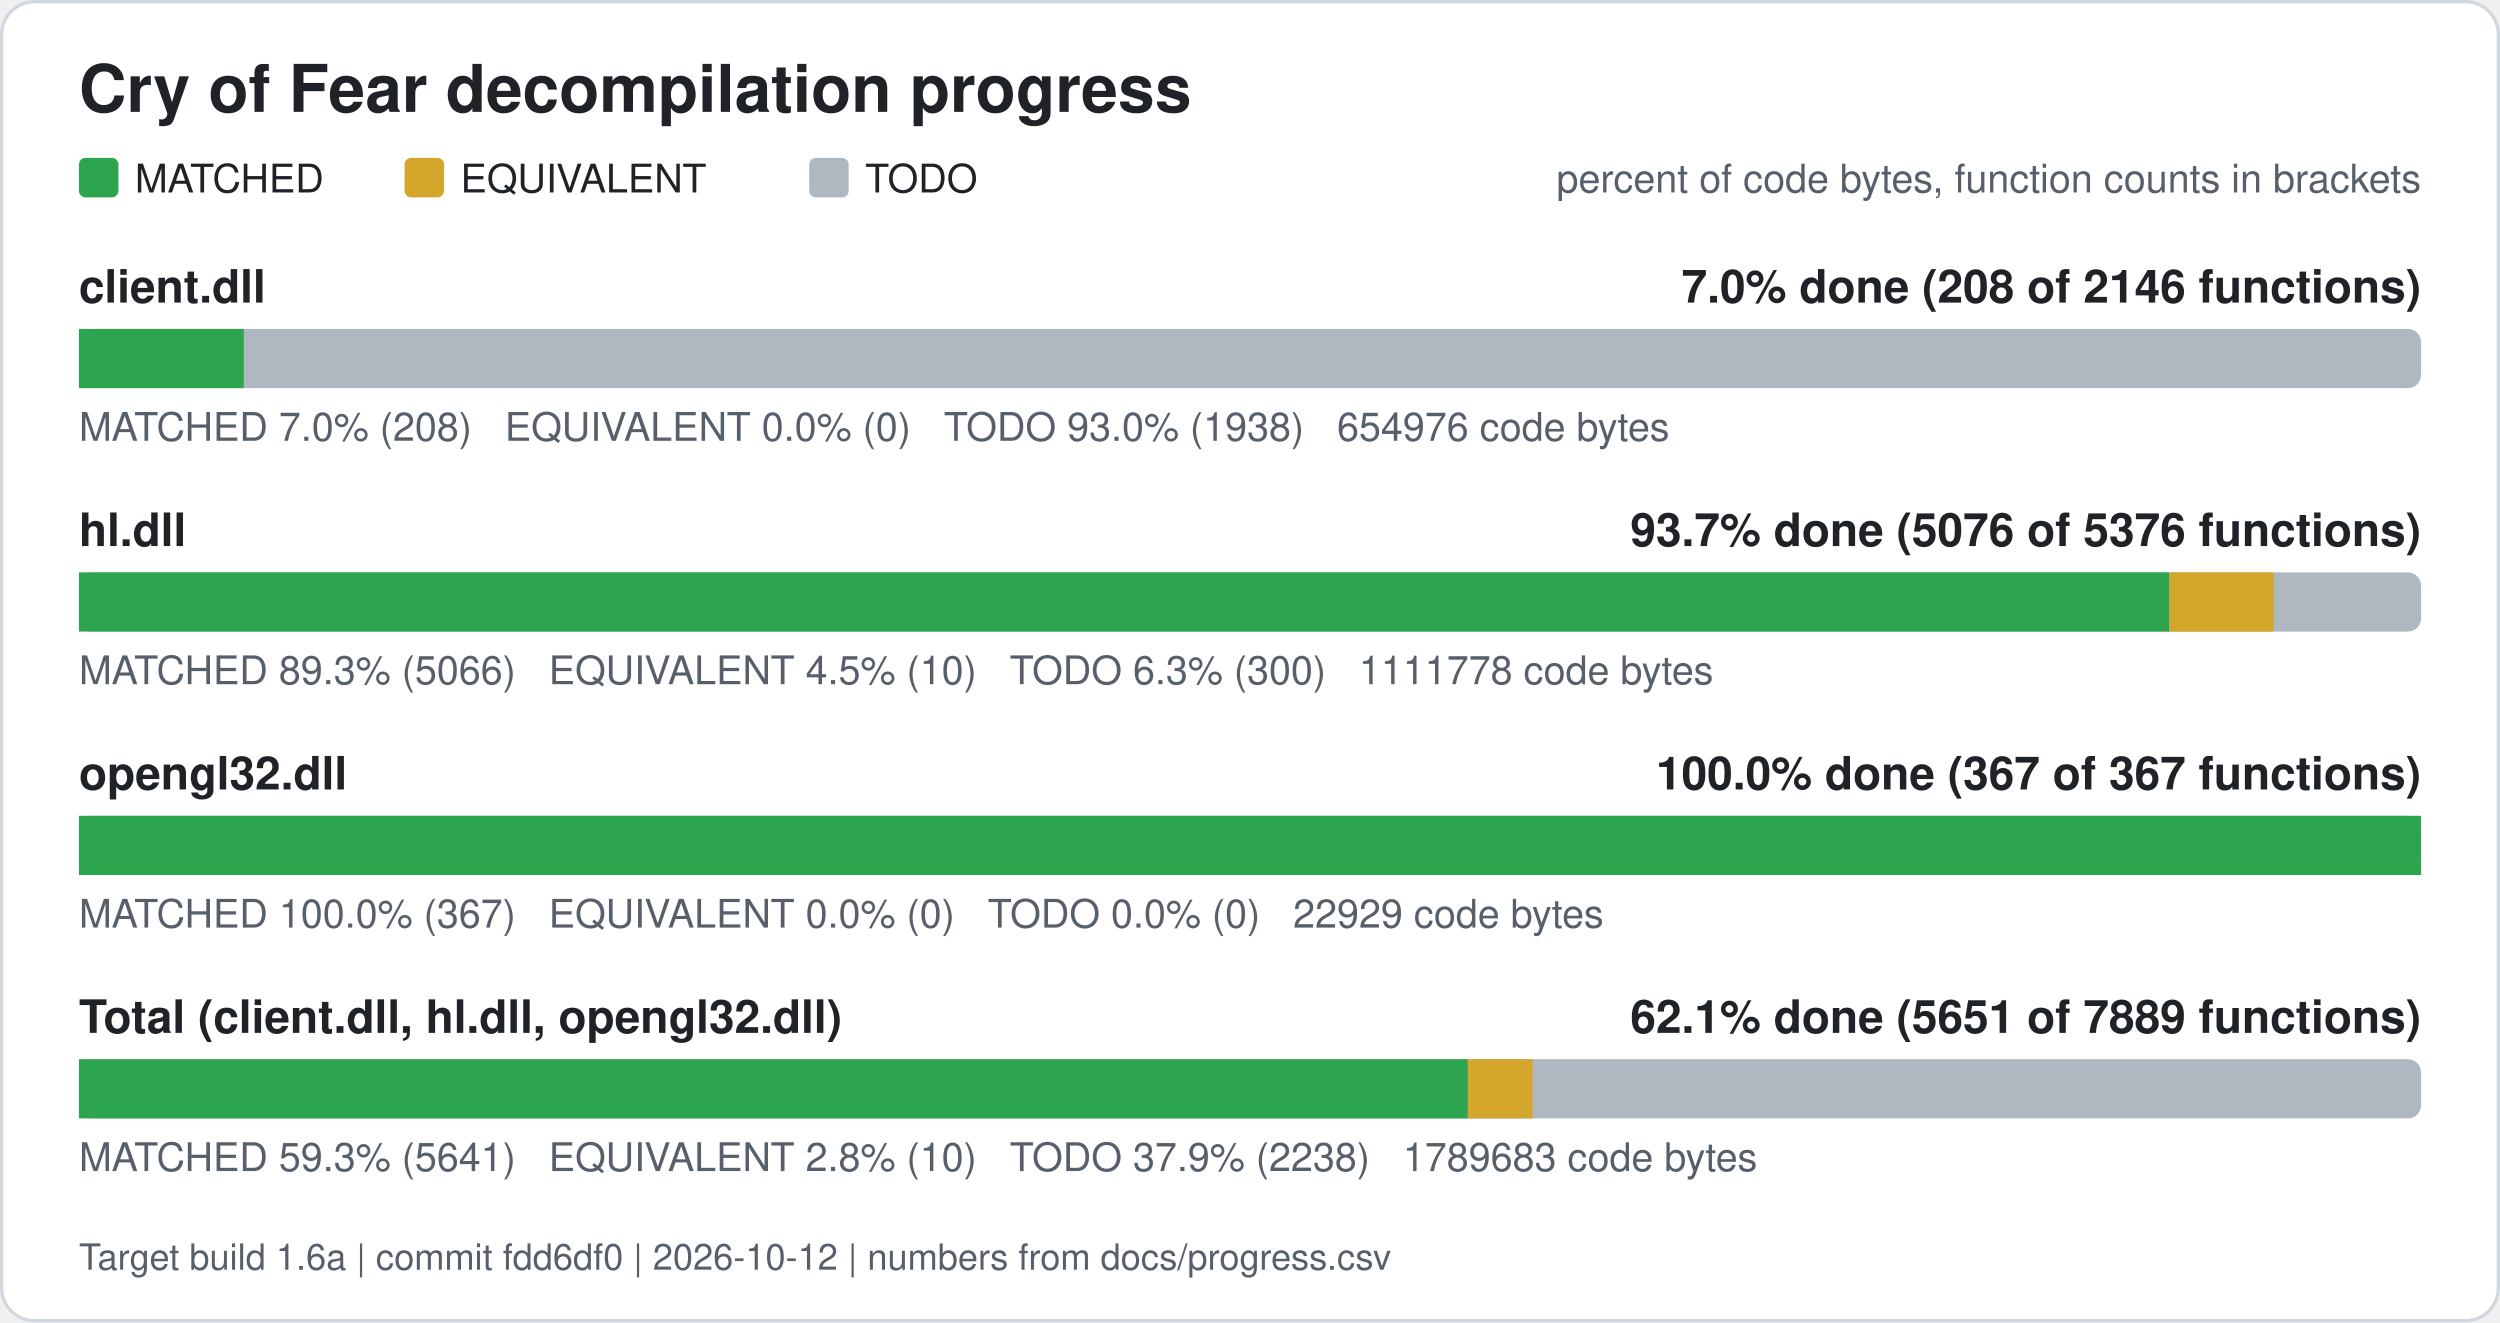
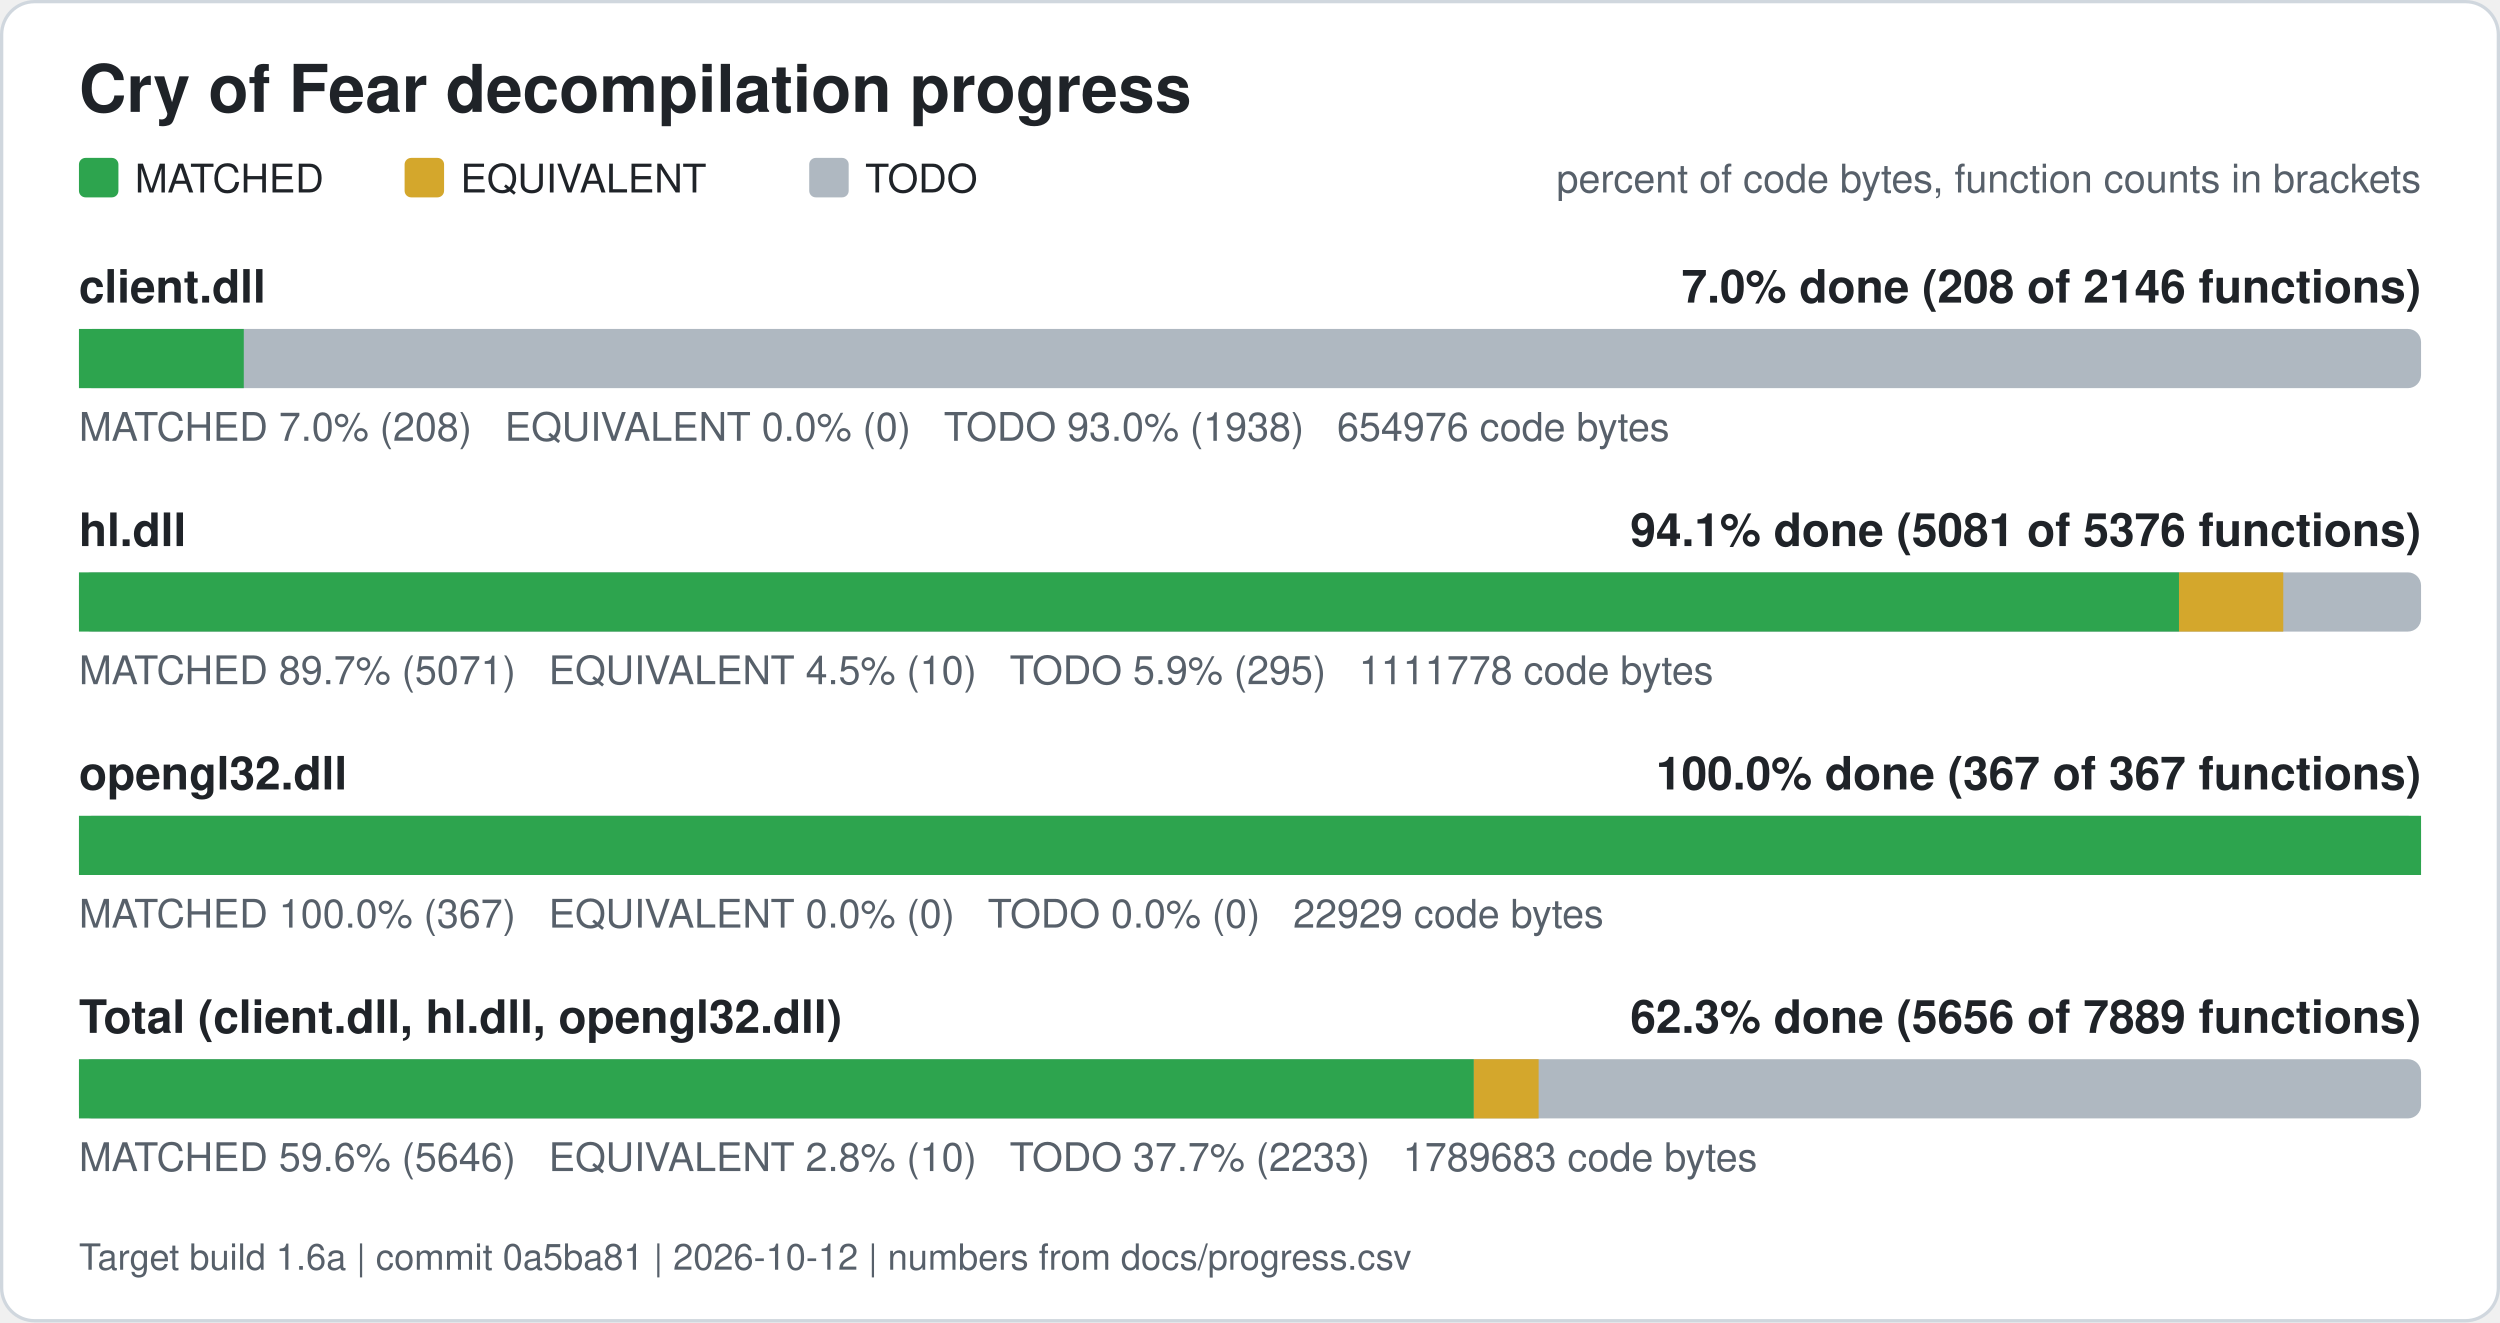
<svg xmlns="http://www.w3.org/2000/svg" width="760" height="402" viewBox="0 0 760 402" role="img" aria-label="Cry of Fear decompilation progress">
  <rect x="0.5" y="0.5" width="759" height="401" rx="10" fill="#ffffff" stroke="#d0d7de" />
  <text x="24" y="34" font-family="Segoe UI, Helvetica, Arial, sans-serif" font-size="20" font-weight="600" fill="#1f2328">Cry of Fear decompilation progress</text>
  <rect x="24" y="48" width="12" height="12" rx="2" fill="#2da44e" />
  <text x="41" y="58.5" font-family="Segoe UI, Helvetica, Arial, sans-serif" font-size="12" fill="#1f2328">MATCHED</text>
  <rect x="123" y="48" width="12" height="12" rx="2" fill="#d4a72c" />
  <text x="140" y="58.5" font-family="Segoe UI, Helvetica, Arial, sans-serif" font-size="12" fill="#1f2328">EQUIVALENT</text>
  <rect x="246" y="48" width="12" height="12" rx="2" fill="#afb8c1" />
  <text x="263" y="58.5" font-family="Segoe UI, Helvetica, Arial, sans-serif" font-size="12" fill="#1f2328">TODO</text>
  <text x="736" y="58.5" font-family="Segoe UI, Helvetica, Arial, sans-serif" font-size="12" fill="#57606a" text-anchor="end">percent of code bytes, function counts in brackets</text>
  <text x="24" y="92" font-family="Segoe UI, Helvetica, Arial, sans-serif" font-size="14" font-weight="600" fill="#1f2328">client.dll</text>
  <text x="736" y="92" font-family="Segoe UI, Helvetica, Arial, sans-serif" font-size="14" font-weight="600" fill="#1f2328" text-anchor="end">7.0% done (208 of 2146 functions)</text>
  <rect x="24" y="100" width="712" height="18" rx="4" fill="#afb8c1" />
  <rect x="24.00" y="100" width="50.11" height="18" fill="#2da44e" />
  <text x="24" y="134" font-family="Segoe UI, Helvetica, Arial, sans-serif" font-size="12" fill="#57606a" xml:space="preserve">MATCHED 7.0% (208)   EQUIVALENT 0.0% (0)   TODO 93.0% (1938)   654976 code bytes</text>
  <text x="24" y="166" font-family="Segoe UI, Helvetica, Arial, sans-serif" font-size="14" font-weight="600" fill="#1f2328">hl.dll</text>
-   <text x="736" y="166" font-family="Segoe UI, Helvetica, Arial, sans-serif" font-size="14" font-weight="600" fill="#1f2328" text-anchor="end">93.7% done (5076 of 5376 functions)</text>
+   <text x="736" y="166" font-family="Segoe UI, Helvetica, Arial, sans-serif" font-size="14" font-weight="600" fill="#1f2328" text-anchor="end">94.1% done (5081 of 5376 functions)</text>
  <rect x="24" y="174" width="712" height="18" rx="4" fill="#afb8c1" />
-   <rect x="24.00" y="174" width="635.48" height="18" fill="#2da44e" />
-   <rect x="659.48" y="174" width="31.70" height="18" fill="#d4a72c" />
-   <text x="24" y="208" font-family="Segoe UI, Helvetica, Arial, sans-serif" font-size="12" fill="#57606a" xml:space="preserve">MATCHED 89.3% (5066)   EQUIVALENT 4.5% (10)   TODO 6.3% (300)   1111778 code bytes</text>
+   <rect x="24.00" y="174" width="638.41" height="18" fill="#2da44e" />
+   <rect x="662.41" y="174" width="31.70" height="18" fill="#d4a72c" />
+   <text x="24" y="208" font-family="Segoe UI, Helvetica, Arial, sans-serif" font-size="12" fill="#57606a" xml:space="preserve">MATCHED 89.7% (5071)   EQUIVALENT 4.5% (10)   TODO 5.9% (295)   1111778 code bytes</text>
  <text x="24" y="240" font-family="Segoe UI, Helvetica, Arial, sans-serif" font-size="14" font-weight="600" fill="#1f2328">opengl32.dll</text>
  <text x="736" y="240" font-family="Segoe UI, Helvetica, Arial, sans-serif" font-size="14" font-weight="600" fill="#1f2328" text-anchor="end">100.0% done (367 of 367 functions)</text>
  <rect x="24" y="248" width="712" height="18" rx="4" fill="#afb8c1" />
  <rect x="24.00" y="248" width="712.00" height="18" fill="#2da44e" />
  <text x="24" y="282" font-family="Segoe UI, Helvetica, Arial, sans-serif" font-size="12" fill="#57606a" xml:space="preserve">MATCHED 100.0% (367)   EQUIVALENT 0.0% (0)   TODO 0.0% (0)   22929 code bytes</text>
  <text x="24" y="314" font-family="Segoe UI, Helvetica, Arial, sans-serif" font-size="14" font-weight="600" fill="#1f2328">Total (client.dll, hl.dll, opengl32.dll)</text>
-   <text x="736" y="314" font-family="Segoe UI, Helvetica, Arial, sans-serif" font-size="14" font-weight="600" fill="#1f2328" text-anchor="end">62.1% done (5651 of 7889 functions)</text>
+   <text x="736" y="314" font-family="Segoe UI, Helvetica, Arial, sans-serif" font-size="14" font-weight="600" fill="#1f2328" text-anchor="end">62.3% done (5656 of 7889 functions)</text>
  <rect x="24" y="322" width="712" height="18" rx="4" fill="#afb8c1" />
-   <rect x="24.00" y="322" width="422.23" height="18" fill="#2da44e" />
-   <rect x="446.23" y="322" width="19.69" height="18" fill="#d4a72c" />
-   <text x="24" y="356" font-family="Segoe UI, Helvetica, Arial, sans-serif" font-size="12" fill="#57606a" xml:space="preserve">MATCHED 59.3% (5641)   EQUIVALENT 2.8% (10)   TODO 37.9% (2238)   1789683 code bytes</text>
-   <text x="24" y="386" font-family="Segoe UI, Helvetica, Arial, sans-serif" font-size="11" fill="#57606a">Target build 1.6a | commit fdd6df0 | 2026-10-12 | numbers from docs/progress.csv</text>
+   <rect x="24.00" y="322" width="424.05" height="18" fill="#2da44e" />
+   <rect x="448.05" y="322" width="19.69" height="18" fill="#d4a72c" />
+   <text x="24" y="356" font-family="Segoe UI, Helvetica, Arial, sans-serif" font-size="12" fill="#57606a" xml:space="preserve">MATCHED 59.6% (5646)   EQUIVALENT 2.8% (10)   TODO 37.7% (2233)   1789683 code bytes</text>
+   <text x="24" y="386" font-family="Segoe UI, Helvetica, Arial, sans-serif" font-size="11" fill="#57606a">Target build 1.6a | commit 0a5ba81 | 2026-10-12 | numbers from docs/progress.csv</text>
</svg>
